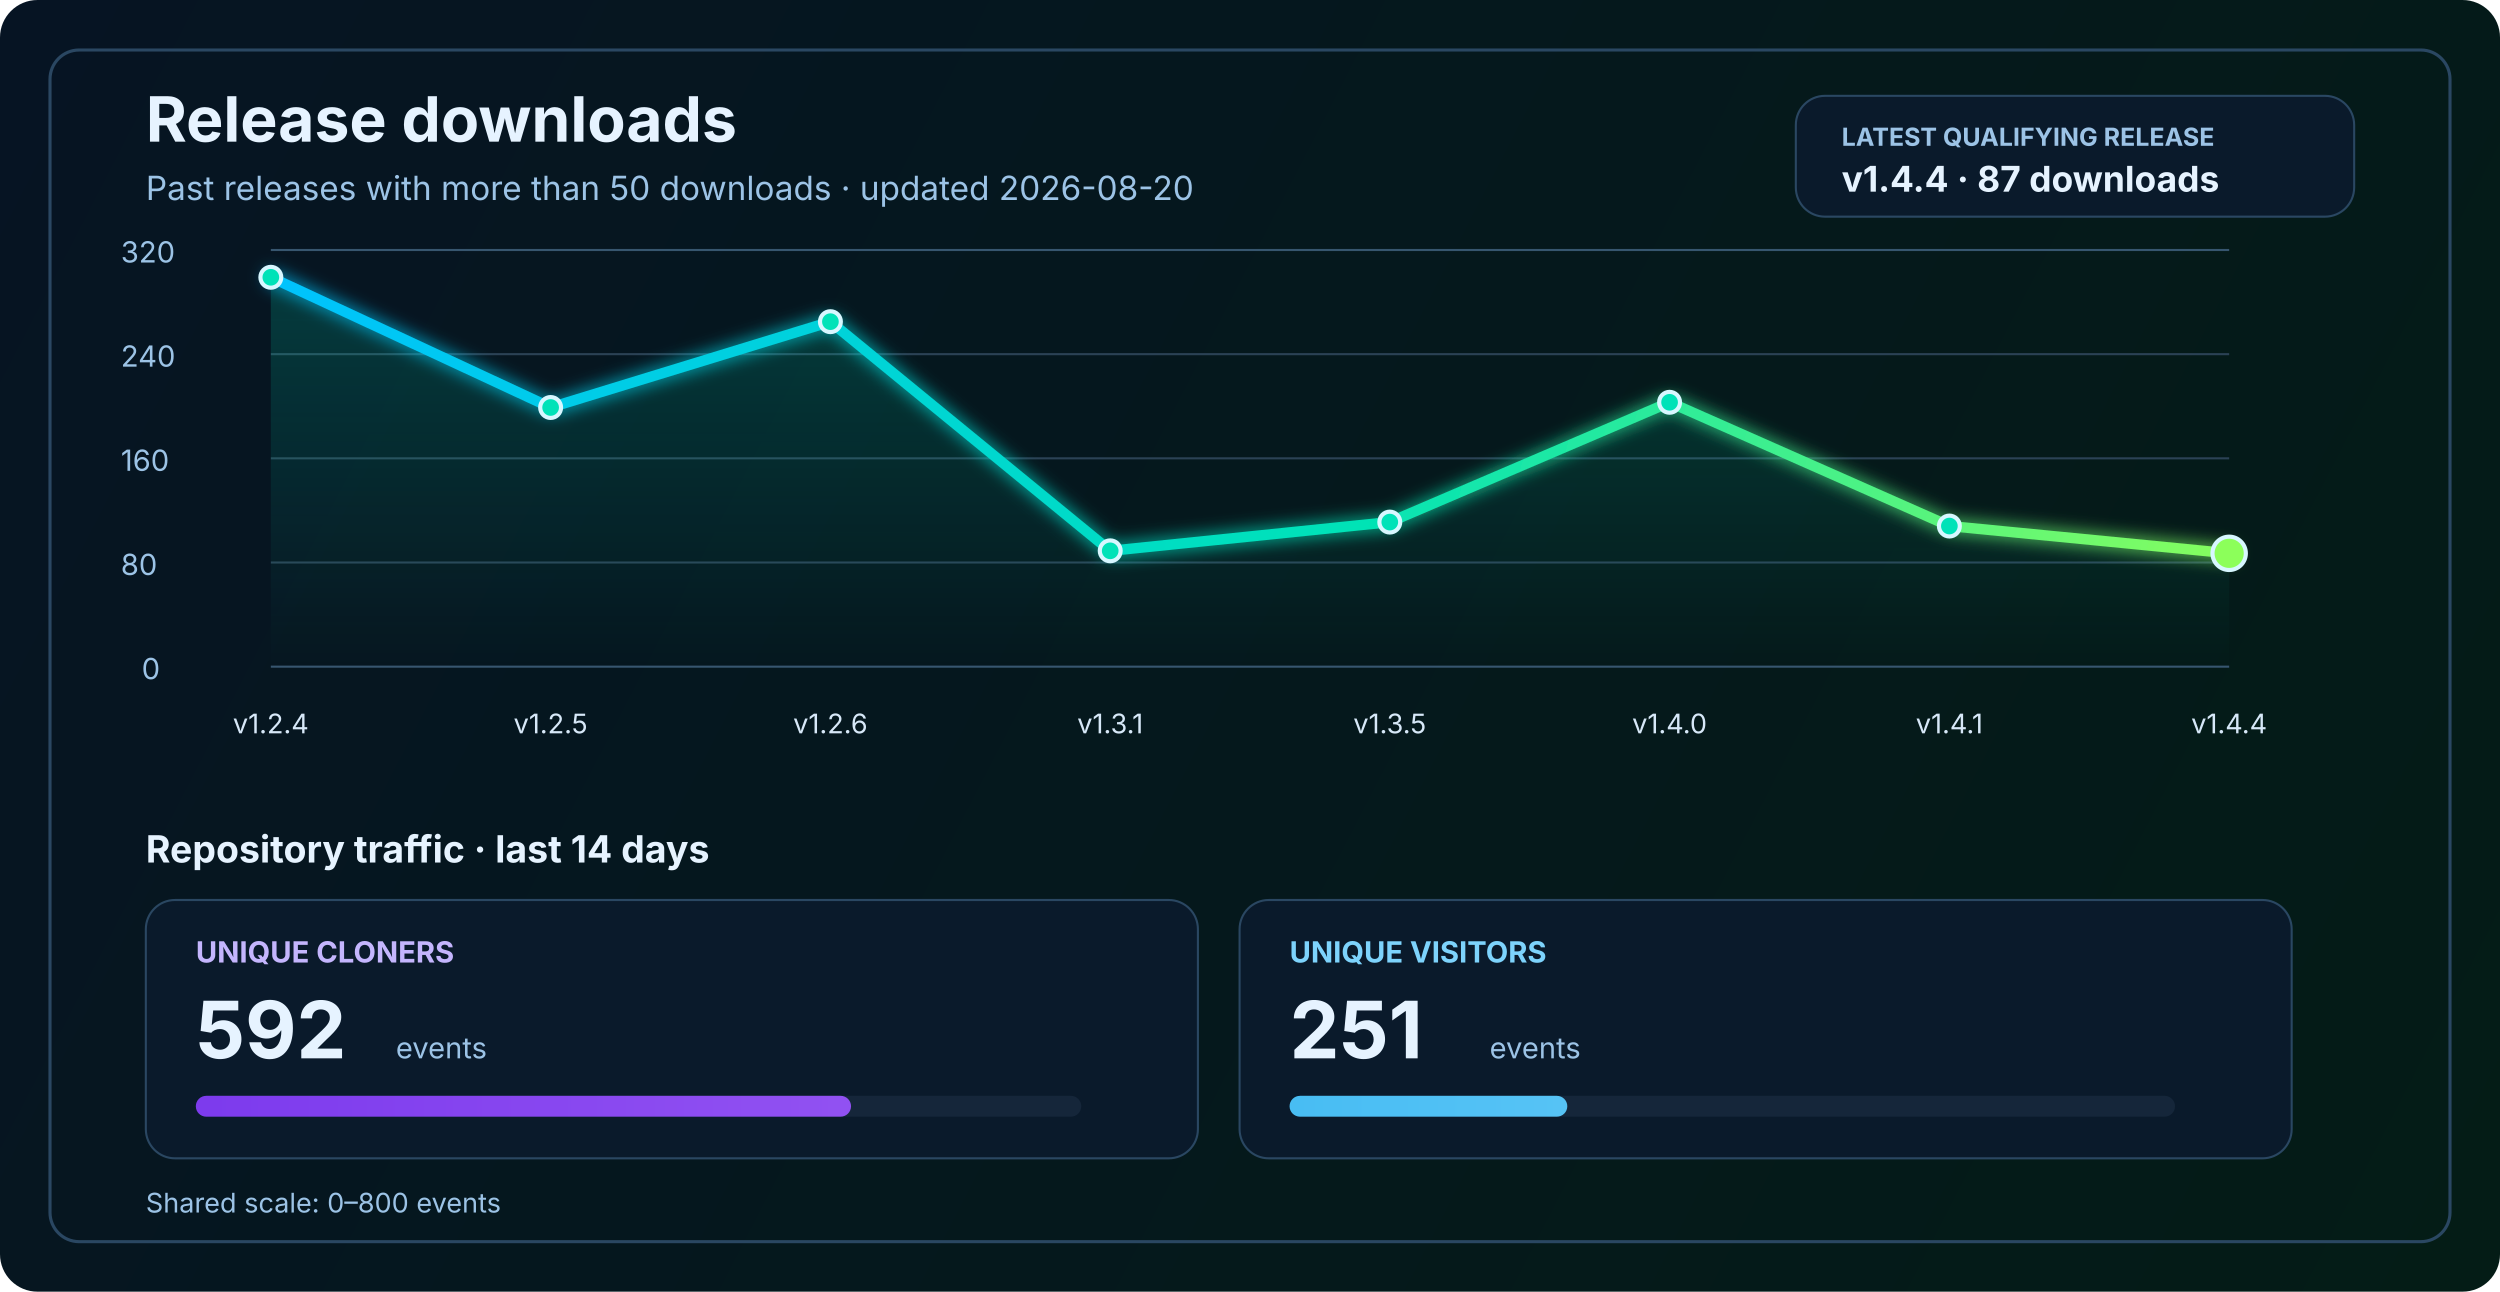
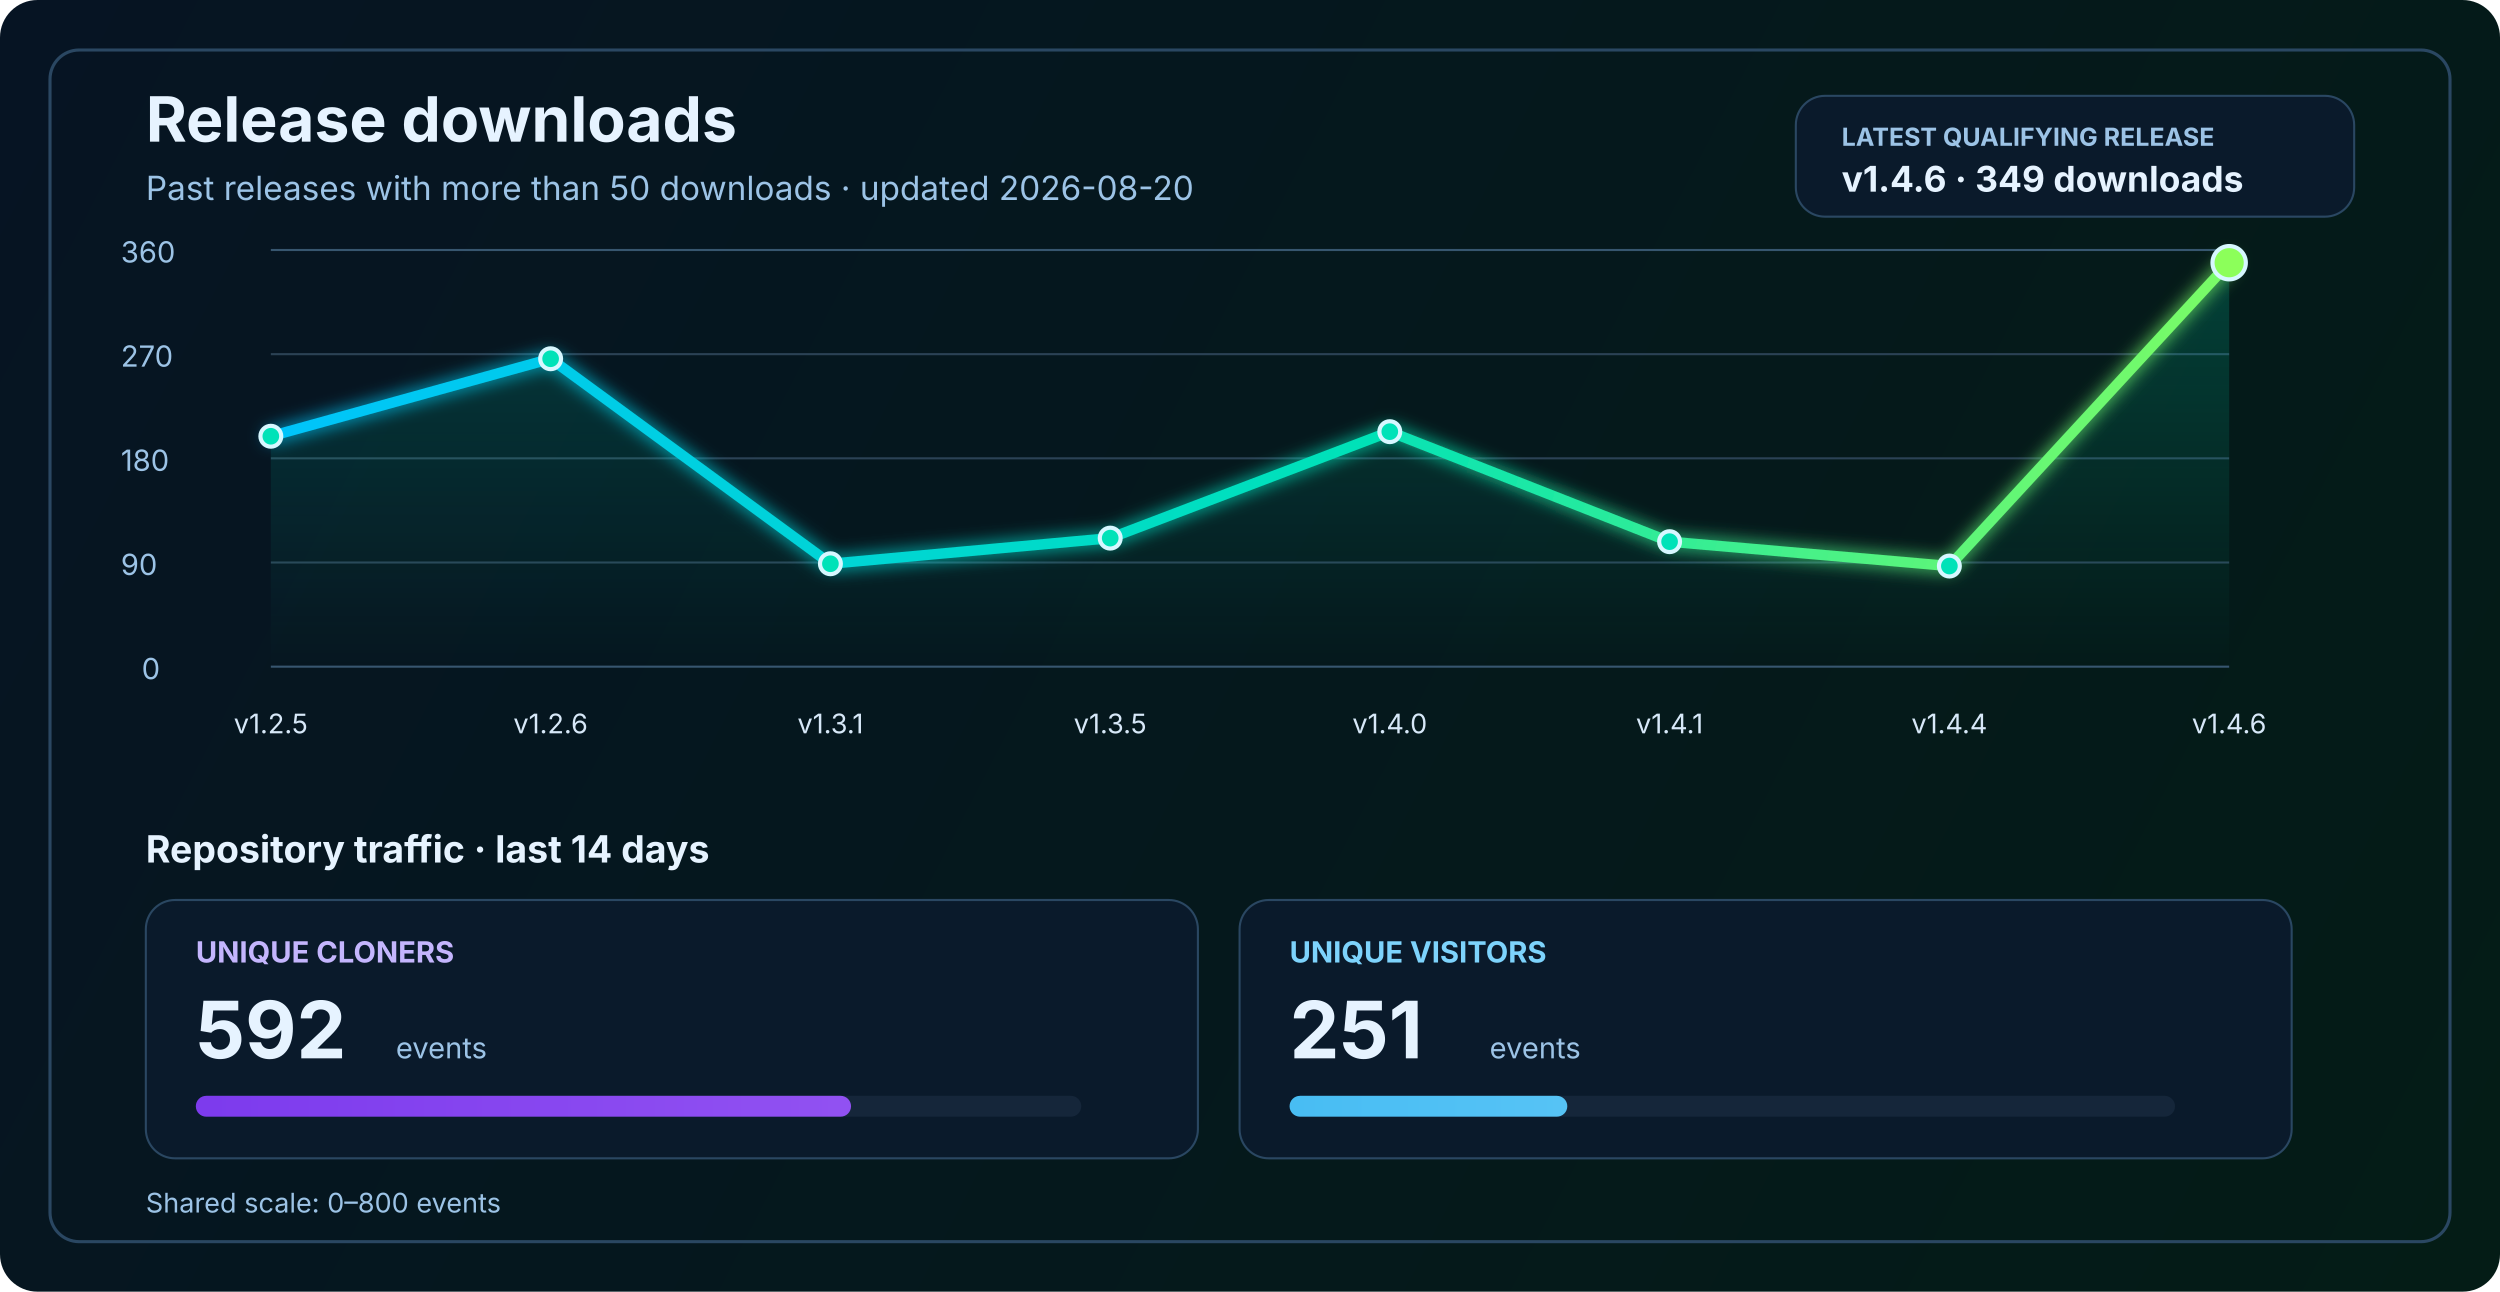
<svg xmlns="http://www.w3.org/2000/svg" width="1200" height="620" viewBox="0 0 1200 620" fill="none" role="img" aria-labelledby="title desc">
  <defs>
    <linearGradient id="bg" x1="0" y1="0" x2="1200" y2="620" gradientUnits="userSpaceOnUse">
      <stop stop-color="#061423" />
      <stop offset="1" stop-color="#041C16" />
    </linearGradient>
    <linearGradient id="line" x1="130" y1="86" x2="1070" y2="340" gradientUnits="userSpaceOnUse">
      <stop stop-color="#00C2FF" />
      <stop offset="0.55" stop-color="#00E2B8" />
      <stop offset="1" stop-color="#8CFF5A" />
    </linearGradient>
    <linearGradient id="area" x1="0" y1="120" x2="0" y2="320" gradientUnits="userSpaceOnUse">
      <stop stop-color="#00E2B8" stop-opacity="0.20" />
      <stop offset="1" stop-color="#00E2B8" stop-opacity="0" />
    </linearGradient>
    <linearGradient id="cloneFill" x1="86" y1="450" x2="1110" y2="450" gradientUnits="userSpaceOnUse">
      <stop stop-color="#7C3AED" />
      <stop offset="1" stop-color="#C084FC" />
    </linearGradient>
    <linearGradient id="viewFill" x1="86" y1="482" x2="1110" y2="482" gradientUnits="userSpaceOnUse">
      <stop stop-color="#0EA5E9" />
      <stop offset="1" stop-color="#7DD3FC" />
    </linearGradient>
    <filter id="glow" x="-50%" y="-50%" width="200%" height="200%">
      <feGaussianBlur stdDeviation="4" result="blur" />
      <feMerge>
        <feMergeNode in="blur" />
        <feMergeNode in="SourceGraphic" />
      </feMerge>
    </filter>
  </defs>
  <rect width="1200" height="620" rx="18" fill="url(#bg)" />
  <rect x="24" y="24" width="1152" height="572" rx="14" stroke="#2A4762" stroke-width="1.5" />
  <text x="70" y="68" fill="#E6F3FF" font-size="30" font-family="SF Pro Display, -apple-system, BlinkMacSystemFont, Segoe UI, sans-serif" font-weight="700">Release downloads</text>
  <text x="70" y="96" fill="#9CC3E6" font-size="16" font-family="SF Pro Text, -apple-system, BlinkMacSystemFont, Segoe UI, sans-serif">Past releases with more than 50 downloads · updated 2026-08-20</text>
  <rect x="862" y="46" width="268" height="58" rx="14" fill="#0A1A2B" stroke="#2A4762" stroke-width="1" />
  <text x="884" y="70" fill="#9CC3E6" font-size="12" font-family="SF Pro Text, -apple-system, BlinkMacSystemFont, Segoe UI, sans-serif" font-weight="700">LATEST QUALIFYING RELEASE</text>
-   <text x="884" y="92" fill="#E6F3FF" font-size="17" font-family="SF Pro Text, -apple-system, BlinkMacSystemFont, Segoe UI, sans-serif" font-weight="700">v1.4.4 · 87 downloads</text>
+   <text x="884" y="92" fill="#E6F3FF" font-size="17" font-family="SF Pro Text, -apple-system, BlinkMacSystemFont, Segoe UI, sans-serif" font-weight="700">v1.4.6 · 349 downloads</text>
  <line x1="130" y1="320.0" x2="1070" y2="320.0" stroke="#37566F" stroke-width="1" />
  <line x1="130" y1="270.0" x2="1070" y2="270.0" stroke="#2B4255" stroke-width="1" />
  <line x1="130" y1="220.0" x2="1070" y2="220.0" stroke="#2B4255" stroke-width="1" />
  <line x1="130" y1="170.0" x2="1070" y2="170.0" stroke="#2B4255" stroke-width="1" />
  <line x1="130" y1="120.0" x2="1070" y2="120.0" stroke="#37566F" stroke-width="1" />
  <text x="68" y="326.0" fill="#9CC3E6" font-size="14" font-family="SF Pro Text, -apple-system, BlinkMacSystemFont, Segoe UI, sans-serif">0</text>
-   <text x="58" y="276.0" fill="#9CC3E6" font-size="14" font-family="SF Pro Text, -apple-system, BlinkMacSystemFont, Segoe UI, sans-serif">80</text>
-   <text x="58" y="226.0" fill="#9CC3E6" font-size="14" font-family="SF Pro Text, -apple-system, BlinkMacSystemFont, Segoe UI, sans-serif">160</text>
-   <text x="58" y="176.0" fill="#9CC3E6" font-size="14" font-family="SF Pro Text, -apple-system, BlinkMacSystemFont, Segoe UI, sans-serif">240</text>
-   <text x="58" y="126.0" fill="#9CC3E6" font-size="14" font-family="SF Pro Text, -apple-system, BlinkMacSystemFont, Segoe UI, sans-serif">320</text>
-   <path d="M 130.0 133.1 L 264.3 195.6 L 398.6 154.4 L 532.9 264.4 L 667.1 250.6 L 801.4 193.1 L 935.7 252.5 L 1070.0 265.6 L 1070 320 L 130 320 Z" fill="url(#area)" />
-   <polyline points="130.0,133.1 264.3,195.6 398.6,154.4 532.9,264.4 667.1,250.6 801.4,193.1 935.7,252.5 1070.0,265.6" fill="none" stroke="url(#line)" stroke-width="5" stroke-linecap="round" stroke-linejoin="round" filter="url(#glow)" />
-   <circle cx="130.0" cy="133.1" r="5" fill="#00E2B8" stroke="#D7F7FF" stroke-width="2" />
-   <circle cx="264.3" cy="195.6" r="5" fill="#00E2B8" stroke="#D7F7FF" stroke-width="2" />
-   <circle cx="398.6" cy="154.4" r="5" fill="#00E2B8" stroke="#D7F7FF" stroke-width="2" />
-   <circle cx="532.9" cy="264.4" r="5" fill="#00E2B8" stroke="#D7F7FF" stroke-width="2" />
-   <circle cx="667.1" cy="250.6" r="5" fill="#00E2B8" stroke="#D7F7FF" stroke-width="2" />
-   <circle cx="801.4" cy="193.1" r="5" fill="#00E2B8" stroke="#D7F7FF" stroke-width="2" />
-   <circle cx="935.7" cy="252.5" r="5" fill="#00E2B8" stroke="#D7F7FF" stroke-width="2" />
-   <circle cx="1070.0" cy="265.6" r="8" fill="#8CFF5A" stroke="#D7F7FF" stroke-width="2" />
-   <text x="130.0" y="352" text-anchor="middle" fill="#D7E8F8" font-size="13" font-family="SF Pro Text, -apple-system, BlinkMacSystemFont, Segoe UI, sans-serif">v1.2.4</text>
-   <text x="264.3" y="352" text-anchor="middle" fill="#D7E8F8" font-size="13" font-family="SF Pro Text, -apple-system, BlinkMacSystemFont, Segoe UI, sans-serif">v1.2.5</text>
-   <text x="398.6" y="352" text-anchor="middle" fill="#D7E8F8" font-size="13" font-family="SF Pro Text, -apple-system, BlinkMacSystemFont, Segoe UI, sans-serif">v1.2.6</text>
-   <text x="532.9" y="352" text-anchor="middle" fill="#D7E8F8" font-size="13" font-family="SF Pro Text, -apple-system, BlinkMacSystemFont, Segoe UI, sans-serif">v1.3.1</text>
-   <text x="667.1" y="352" text-anchor="middle" fill="#D7E8F8" font-size="13" font-family="SF Pro Text, -apple-system, BlinkMacSystemFont, Segoe UI, sans-serif">v1.3.5</text>
-   <text x="801.4" y="352" text-anchor="middle" fill="#D7E8F8" font-size="13" font-family="SF Pro Text, -apple-system, BlinkMacSystemFont, Segoe UI, sans-serif">v1.4.0</text>
-   <text x="935.7" y="352" text-anchor="middle" fill="#D7E8F8" font-size="13" font-family="SF Pro Text, -apple-system, BlinkMacSystemFont, Segoe UI, sans-serif">v1.4.1</text>
-   <text x="1070.0" y="352" text-anchor="middle" fill="#D7E8F8" font-size="13" font-family="SF Pro Text, -apple-system, BlinkMacSystemFont, Segoe UI, sans-serif">v1.4.4</text>
+   <text x="58" y="276.0" fill="#9CC3E6" font-size="14" font-family="SF Pro Text, -apple-system, BlinkMacSystemFont, Segoe UI, sans-serif">90</text>
+   <text x="58" y="226.0" fill="#9CC3E6" font-size="14" font-family="SF Pro Text, -apple-system, BlinkMacSystemFont, Segoe UI, sans-serif">180</text>
+   <text x="58" y="176.0" fill="#9CC3E6" font-size="14" font-family="SF Pro Text, -apple-system, BlinkMacSystemFont, Segoe UI, sans-serif">270</text>
+   <text x="58" y="126.0" fill="#9CC3E6" font-size="14" font-family="SF Pro Text, -apple-system, BlinkMacSystemFont, Segoe UI, sans-serif">360</text>
+   <path d="M 130.0 209.4 L 264.3 172.2 L 398.6 270.6 L 532.9 258.3 L 667.1 207.2 L 801.4 260.0 L 935.7 271.7 L 1070.0 126.1 L 1070 320 L 130 320 Z" fill="url(#area)" />
+   <polyline points="130.0,209.4 264.3,172.2 398.6,270.6 532.9,258.3 667.1,207.2 801.4,260.0 935.7,271.7 1070.0,126.1" fill="none" stroke="url(#line)" stroke-width="5" stroke-linecap="round" stroke-linejoin="round" filter="url(#glow)" />
+   <circle cx="130.0" cy="209.4" r="5" fill="#00E2B8" stroke="#D7F7FF" stroke-width="2" />
+   <circle cx="264.3" cy="172.2" r="5" fill="#00E2B8" stroke="#D7F7FF" stroke-width="2" />
+   <circle cx="398.6" cy="270.6" r="5" fill="#00E2B8" stroke="#D7F7FF" stroke-width="2" />
+   <circle cx="532.9" cy="258.3" r="5" fill="#00E2B8" stroke="#D7F7FF" stroke-width="2" />
+   <circle cx="667.1" cy="207.2" r="5" fill="#00E2B8" stroke="#D7F7FF" stroke-width="2" />
+   <circle cx="801.4" cy="260.0" r="5" fill="#00E2B8" stroke="#D7F7FF" stroke-width="2" />
+   <circle cx="935.7" cy="271.7" r="5" fill="#00E2B8" stroke="#D7F7FF" stroke-width="2" />
+   <circle cx="1070.0" cy="126.1" r="8" fill="#8CFF5A" stroke="#D7F7FF" stroke-width="2" />
+   <text x="130.0" y="352" text-anchor="middle" fill="#D7E8F8" font-size="13" font-family="SF Pro Text, -apple-system, BlinkMacSystemFont, Segoe UI, sans-serif">v1.2.5</text>
+   <text x="264.3" y="352" text-anchor="middle" fill="#D7E8F8" font-size="13" font-family="SF Pro Text, -apple-system, BlinkMacSystemFont, Segoe UI, sans-serif">v1.2.6</text>
+   <text x="398.6" y="352" text-anchor="middle" fill="#D7E8F8" font-size="13" font-family="SF Pro Text, -apple-system, BlinkMacSystemFont, Segoe UI, sans-serif">v1.3.1</text>
+   <text x="532.9" y="352" text-anchor="middle" fill="#D7E8F8" font-size="13" font-family="SF Pro Text, -apple-system, BlinkMacSystemFont, Segoe UI, sans-serif">v1.3.5</text>
+   <text x="667.1" y="352" text-anchor="middle" fill="#D7E8F8" font-size="13" font-family="SF Pro Text, -apple-system, BlinkMacSystemFont, Segoe UI, sans-serif">v1.4.0</text>
+   <text x="801.4" y="352" text-anchor="middle" fill="#D7E8F8" font-size="13" font-family="SF Pro Text, -apple-system, BlinkMacSystemFont, Segoe UI, sans-serif">v1.4.1</text>
+   <text x="935.7" y="352" text-anchor="middle" fill="#D7E8F8" font-size="13" font-family="SF Pro Text, -apple-system, BlinkMacSystemFont, Segoe UI, sans-serif">v1.4.4</text>
+   <text x="1070.0" y="352" text-anchor="middle" fill="#D7E8F8" font-size="13" font-family="SF Pro Text, -apple-system, BlinkMacSystemFont, Segoe UI, sans-serif">v1.4.6</text>
  <text x="70" y="414" fill="#E6F3FF" font-size="18" font-family="SF Pro Text, -apple-system, BlinkMacSystemFont, Segoe UI, sans-serif" font-weight="700">Repository traffic · last 14 days</text>
  <rect x="70" y="432" width="505" height="124" rx="14" fill="#0A1A2B" stroke="#2A4762" stroke-width="1" />
  <text x="94" y="462" fill="#C4B5FD" font-size="14" font-family="SF Pro Text, -apple-system, BlinkMacSystemFont, Segoe UI, sans-serif" font-weight="700">UNIQUE CLONERS</text>
  <text x="94" y="508" fill="#E6F3FF" font-size="38" font-family="SF Pro Display, -apple-system, BlinkMacSystemFont, Segoe UI, sans-serif" font-weight="700">592</text>
  <text x="190" y="508" fill="#9CC3E6" font-size="14" font-family="SF Pro Text, -apple-system, BlinkMacSystemFont, Segoe UI, sans-serif">events</text>
  <rect x="94" y="526" width="425" height="10" rx="5" fill="#15263A" />
  <rect x="94" y="526" width="314.5" height="10" rx="5" fill="url(#cloneFill)" />
  <rect x="595" y="432" width="505" height="124" rx="14" fill="#0A1A2B" stroke="#2A4762" stroke-width="1" />
  <text x="619" y="462" fill="#7DD3FC" font-size="14" font-family="SF Pro Text, -apple-system, BlinkMacSystemFont, Segoe UI, sans-serif" font-weight="700">UNIQUE VISITORS</text>
  <text x="619" y="508" fill="#E6F3FF" font-size="38" font-family="SF Pro Display, -apple-system, BlinkMacSystemFont, Segoe UI, sans-serif" font-weight="700">251</text>
  <text x="715" y="508" fill="#9CC3E6" font-size="14" font-family="SF Pro Text, -apple-system, BlinkMacSystemFont, Segoe UI, sans-serif">events</text>
  <rect x="619" y="526" width="425" height="10" rx="5" fill="#15263A" />
  <rect x="619" y="526" width="133.3" height="10" rx="5" fill="url(#viewFill)" />
  <text x="70" y="582" fill="#9CC3E6" font-size="13" font-family="SF Pro Text, -apple-system, BlinkMacSystemFont, Segoe UI, sans-serif">Shared scale: 0–800 events</text>
</svg>
